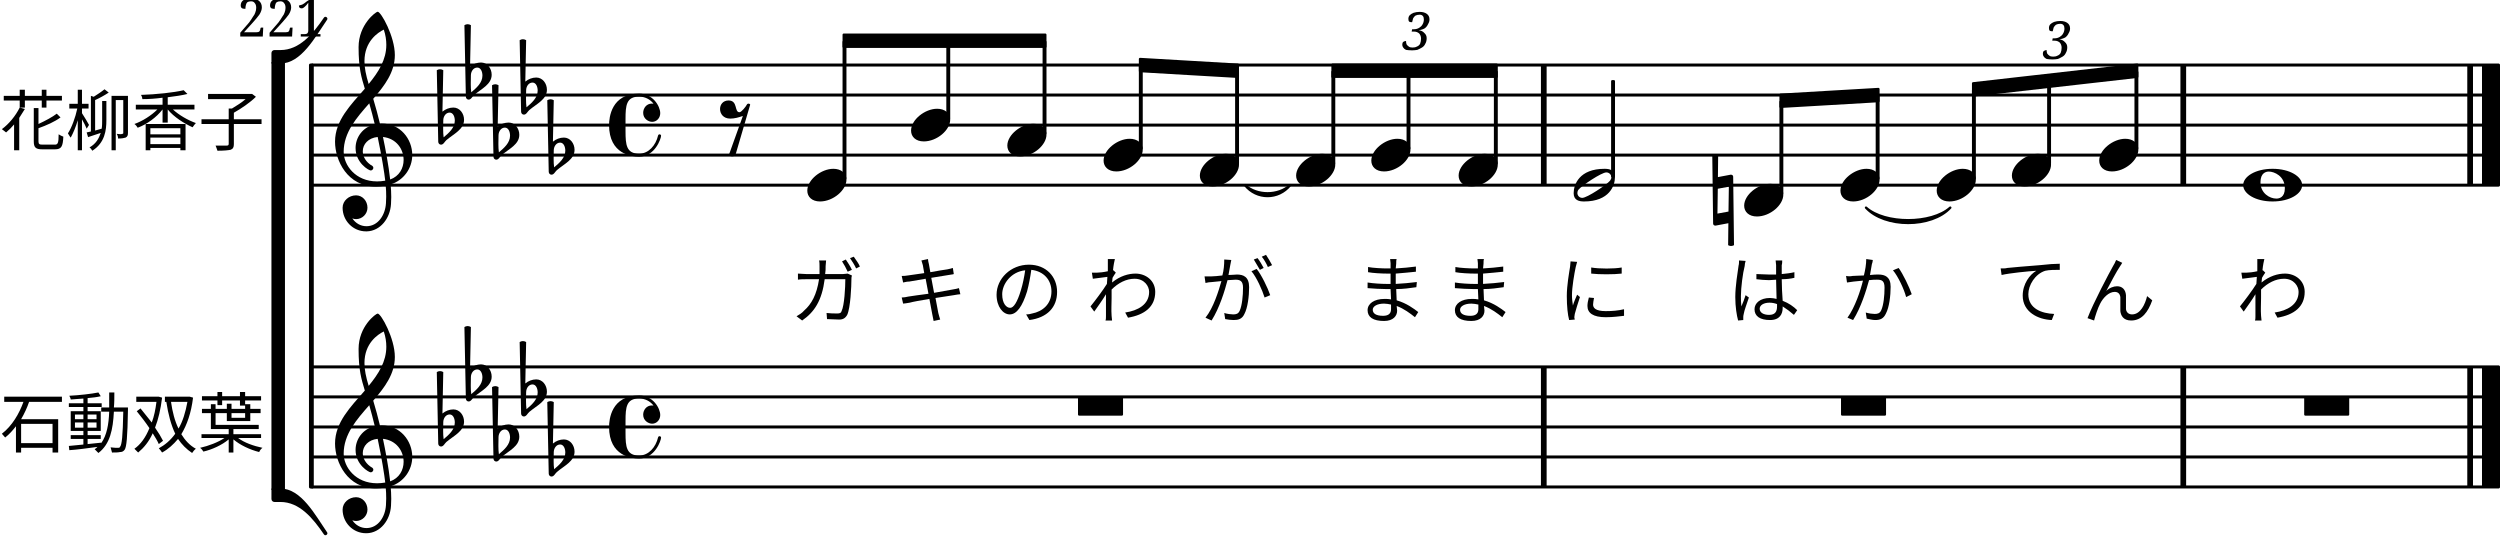
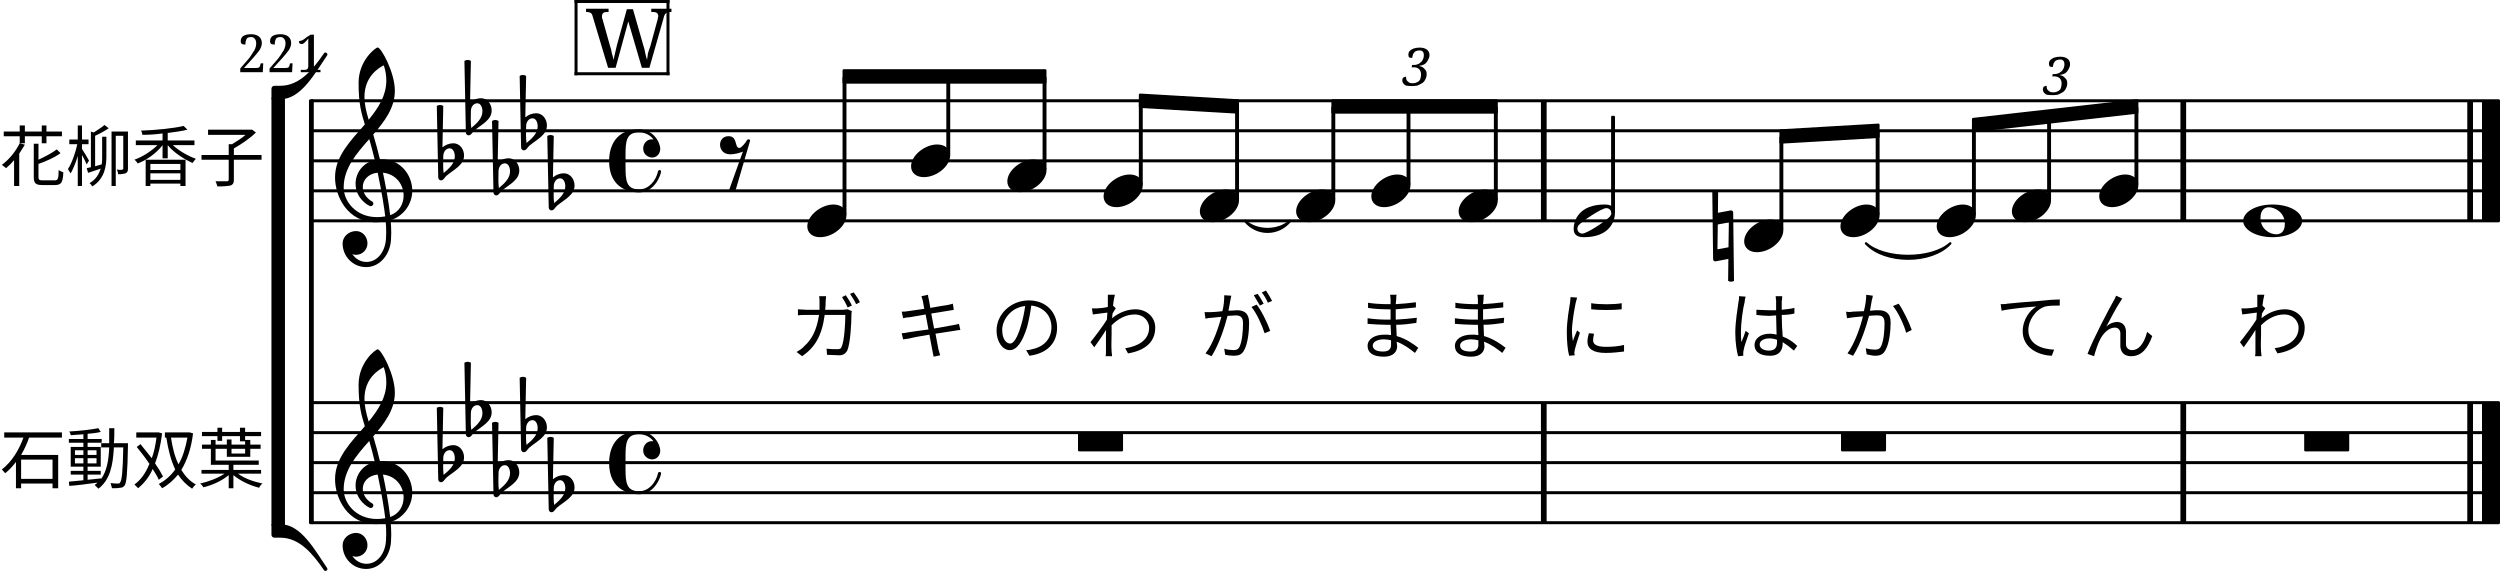
- <svg xmlns="http://www.w3.org/2000/svg" version="1.2" width="146.32mm" height="31.39mm" viewBox="-1.815 -0 83.265 17.862">
+ <svg xmlns="http://www.w3.org/2000/svg" version="1.2" width="146.32mm" height="33.48mm" viewBox="-1.815 -0 83.265 19.052">
  <style type="text/css">

tspan { white-space: pre; }

</style>
-   <g transform="translate(49.507, 4.1657)">
-     <rect x="0" y="-2" width="0.19" height="4" ry="0" fill="currentColor" />
-   </g>
-   <g transform="translate(8.5358, 6.1657)">
-     <line stroke-linejoin="round" stroke-linecap="round" stroke-width="0.1" stroke="currentColor" x1="0.05" y1="0" x2="72.865" y2="0" />
-   </g>
-   <g transform="translate(8.5358, 5.1657)">
-     <line stroke-linejoin="round" stroke-linecap="round" stroke-width="0.1" stroke="currentColor" x1="0.05" y1="0" x2="72.865" y2="0" />
-   </g>
-   <g transform="translate(8.5358, 4.1657)">
-     <line stroke-linejoin="round" stroke-linecap="round" stroke-width="0.1" stroke="currentColor" x1="0.05" y1="0" x2="72.865" y2="0" />
-   </g>
-   <g transform="translate(8.5358, 3.1657)">
-     <line stroke-linejoin="round" stroke-linecap="round" stroke-width="0.1" stroke="currentColor" x1="0.05" y1="0" x2="72.865" y2="0" />
-   </g>
-   <g transform="translate(8.5358, 2.1657)">
-     <line stroke-linejoin="round" stroke-linecap="round" stroke-width="0.1" stroke="currentColor" x1="0.05" y1="0" x2="72.865" y2="0" />
-   </g>
-   <g transform="translate(80.8503, 14.2194)">
+   <g transform="translate(49.507, 5.3557)">
+     <rect x="0" y="-2" width="0.19" height="4" ry="0" fill="currentColor" />
+   </g>
+   <g transform="translate(8.5358, 7.3557)">
+     <line stroke-linejoin="round" stroke-linecap="round" stroke-width="0.1" stroke="currentColor" x1="0.05" y1="0" x2="72.865" y2="0" />
+   </g>
+   <g transform="translate(8.5358, 6.3557)">
+     <line stroke-linejoin="round" stroke-linecap="round" stroke-width="0.1" stroke="currentColor" x1="0.05" y1="0" x2="72.865" y2="0" />
+   </g>
+   <g transform="translate(8.5358, 5.3557)">
+     <line stroke-linejoin="round" stroke-linecap="round" stroke-width="0.1" stroke="currentColor" x1="0.05" y1="0" x2="72.865" y2="0" />
+   </g>
+   <g transform="translate(8.5358, 4.3557)">
+     <line stroke-linejoin="round" stroke-linecap="round" stroke-width="0.1" stroke="currentColor" x1="0.05" y1="0" x2="72.865" y2="0" />
+   </g>
+   <g transform="translate(8.5358, 3.3557)">
+     <line stroke-linejoin="round" stroke-linecap="round" stroke-width="0.1" stroke="currentColor" x1="0.05" y1="0" x2="72.865" y2="0" />
+   </g>
+   <g transform="translate(80.8503, 15.4093)">
    <rect x="0" y="-2" width="0.6" height="4" ry="0" fill="currentColor" />
  </g>
-   <g transform="translate(80.3603, 14.2194)">
-     <rect x="0" y="-2" width="0.19" height="4" ry="0" fill="currentColor" />
-   </g>
-   <g transform="translate(80.8503, 4.1657)">
+   <g transform="translate(80.3603, 15.4093)">
+     <rect x="0" y="-2" width="0.19" height="4" ry="0" fill="currentColor" />
+   </g>
+   <g transform="translate(80.8503, 5.3557)">
    <rect x="0" y="-2" width="0.6" height="4" ry="0" fill="currentColor" />
  </g>
-   <g transform="translate(80.3603, 4.1657)">
-     <rect x="0" y="-2" width="0.19" height="4" ry="0" fill="currentColor" />
-   </g>
-   <g transform="translate(70.8063, 14.2194)">
-     <rect x="0" y="-2" width="0.19" height="4" ry="0" fill="currentColor" />
-   </g>
-   <g transform="translate(70.8063, 4.1657)">
-     <rect x="0" y="-2" width="0.19" height="4" ry="0" fill="currentColor" />
-   </g>
-   <g transform="translate(8.5358, 16.2194)">
-     <line stroke-linejoin="round" stroke-linecap="round" stroke-width="0.1" stroke="currentColor" x1="0.05" y1="0" x2="72.865" y2="0" />
-   </g>
-   <g transform="translate(8.5358, 15.2194)">
-     <line stroke-linejoin="round" stroke-linecap="round" stroke-width="0.1" stroke="currentColor" x1="0.05" y1="0" x2="72.865" y2="0" />
-   </g>
-   <g transform="translate(8.5358, 14.2194)">
-     <line stroke-linejoin="round" stroke-linecap="round" stroke-width="0.1" stroke="currentColor" x1="0.05" y1="0" x2="72.865" y2="0" />
-   </g>
-   <g transform="translate(8.5358, 13.2194)">
-     <line stroke-linejoin="round" stroke-linecap="round" stroke-width="0.1" stroke="currentColor" x1="0.05" y1="0" x2="72.865" y2="0" />
-   </g>
-   <g transform="translate(8.5358, 12.2194)">
-     <line stroke-linejoin="round" stroke-linecap="round" stroke-width="0.1" stroke="currentColor" x1="0.05" y1="0" x2="72.865" y2="0" />
-   </g>
-   <g transform="translate(49.507, 14.2194)">
-     <rect x="0" y="-2" width="0.19" height="4" ry="0" fill="currentColor" />
-   </g>
-   <g transform="translate(8.4758, 9.1926)">
+   <g transform="translate(80.3603, 5.3557)">
+     <rect x="0" y="-2" width="0.19" height="4" ry="0" fill="currentColor" />
+   </g>
+   <g transform="translate(70.8063, 15.4093)">
+     <rect x="0" y="-2" width="0.19" height="4" ry="0" fill="currentColor" />
+   </g>
+   <g transform="translate(70.8063, 5.3557)">
+     <rect x="0" y="-2" width="0.19" height="4" ry="0" fill="currentColor" />
+   </g>
+   <g transform="translate(8.5358, 17.4093)">
+     <line stroke-linejoin="round" stroke-linecap="round" stroke-width="0.1" stroke="currentColor" x1="0.05" y1="0" x2="72.865" y2="0" />
+   </g>
+   <g transform="translate(8.5358, 16.4093)">
+     <line stroke-linejoin="round" stroke-linecap="round" stroke-width="0.1" stroke="currentColor" x1="0.05" y1="0" x2="72.865" y2="0" />
+   </g>
+   <g transform="translate(8.5358, 15.4093)">
+     <line stroke-linejoin="round" stroke-linecap="round" stroke-width="0.1" stroke="currentColor" x1="0.05" y1="0" x2="72.865" y2="0" />
+   </g>
+   <g transform="translate(8.5358, 14.4093)">
+     <line stroke-linejoin="round" stroke-linecap="round" stroke-width="0.1" stroke="currentColor" x1="0.05" y1="0" x2="72.865" y2="0" />
+   </g>
+   <g transform="translate(8.5358, 13.4093)">
+     <line stroke-linejoin="round" stroke-linecap="round" stroke-width="0.1" stroke="currentColor" x1="0.05" y1="0" x2="72.865" y2="0" />
+   </g>
+   <g transform="translate(49.507, 15.4093)">
+     <rect x="0" y="-2" width="0.19" height="4" ry="0" fill="currentColor" />
+   </g>
+   <g transform="translate(8.4758, 10.3825)">
    <rect x="0" y="-7.077" width="0.16" height="14.154" ry="0.05" fill="currentColor" />
  </g>
-   <g transform="translate(74.9283, 13.2194)">
+   <g transform="translate(74.9283, 14.4093)">
    <path transform="scale(0.004, -0.004)" d="M365 -156h-355c-6 0 -10 4 -10 10v136c0 6 4 10 10 10h355c6 0 10 -4 10 -10v-136c0 -6 -4 -10 -10 -10z" fill="currentColor" />
  </g>
-   <g transform="translate(63.8628, 2.9757)">
+   <g transform="translate(63.8628, 4.1657)">
    <polygon stroke-linejoin="round" stroke-linecap="round" stroke-width="0.08" fill="currentColor" stroke="currentColor" points="5.503 -0.82 5.503 -0.42 0.04 0.2 0.04 -0.2" />
  </g>
-   <g transform="translate(22.1708, 4.1657)">
+   <g transform="translate(22.1708, 5.3557)">
    <path transform="scale(0.004, -0.004)" d="M70 205c79 0 46 -98 91 -98c16 0 54 48 61 63c3 6 8 9 14 9s12 -3 14 -9l-123 -420c-8 -7 -17 -10 -27 -10s-20 3 -28 10l117 326c-34 -12 -69 -22 -105 -22c-58 0 -85 41 -85 80c0 36 24 71 71 71z" fill="currentColor" />
  </g>
-   <g transform="translate(9.3358, 5.1657)">
+   <g transform="translate(9.3358, 6.3557)">
    <path transform="scale(0.004, -0.004)" d="M266 -635h-6c-108 0 -195 88 -195 197c0 58 53 103 112 103c54 0 95 -47 95 -103c0 -52 -43 -95 -95 -95c-11 0 -21 2 -31 6c26 -39 68 -65 117 -65h4zM401 151c19 -89 48 -242 60 -354c76 27 112 94 112 163c0 89 -60 179 -172 191zM74 28c0 -112 98 -247 278 -247 c21 0 44 2 68 6c-7 64 -29 203 -63 364c-79 -8 -124 -61 -124 -119c0 -44 25 -91 81 -123c5 -5 7 -10 7 -15c0 -11 -10 -22 -22 -22c-15 0 -126 62 -126 187c0 88 58 174 160 197c-14 58 -29 117 -46 175c-107 -121 -213 -243 -213 -403zM357 1194c28 0 143 -206 143 -361 c0 -143 -86 -255 -180 -364c21 -68 39 -138 56 -207c5 0 10 1 14 1c155 0 255 -129 255 -262c0 -113 -74 -212 -180 -245c3 -35 5 -70 5 -105c0 -19 -1 -39 -2 -58c-7 -119 -88 -225 -202 -228l1 43c93 2 153 92 159 191c1 18 2 37 2 55c0 31 -1 61 -4 92 c-28 -5 -55 -8 -80 -8c-239 0 -342 217 -342 374c0 177 131 306 248 441c-29 96 -52 170 -52 346c0 189 144 295 159 295zM247 782c0 -55 12 -115 35 -190c82 100 147 202 147 326c0 40 -6 82 -21 127c-49 -24 -161 -97 -161 -263z" fill="currentColor" />
  </g>
-   <g transform="translate(12.8408, 4.1657)">
-     <path transform="scale(0.004, -0.004)" d="M27 41l-1 -66v-11c0 -22 1 -44 4 -66c45 38 93 80 93 139c0 33 -14 67 -43 67c-31 0 -52 -30 -53 -63zM-15 -138l-12 595c8 5 18 8 27 8s19 -3 27 -8l-7 -345c25 21 58 34 91 34c52 0 89 -48 89 -102c0 -80 -86 -117 -147 -169c-15 -13 -24 -38 -45 -38 c-13 0 -23 11 -23 25z" fill="currentColor" />
-   </g>
-   <g transform="translate(13.7608, 2.6657)">
-     <path transform="scale(0.004, -0.004)" d="M27 41l-1 -66v-11c0 -22 1 -44 4 -66c45 38 93 80 93 139c0 33 -14 67 -43 67c-31 0 -52 -30 -53 -63zM-15 -138l-12 595c8 5 18 8 27 8s19 -3 27 -8l-7 -345c25 21 58 34 91 34c52 0 89 -48 89 -102c0 -80 -86 -117 -147 -169c-15 -13 -24 -38 -45 -38 c-13 0 -23 11 -23 25z" fill="currentColor" />
-   </g>
-   <g transform="translate(14.6808, 4.6657)">
-     <path transform="scale(0.004, -0.004)" d="M27 41l-1 -66v-11c0 -22 1 -44 4 -66c45 38 93 80 93 139c0 33 -14 67 -43 67c-31 0 -52 -30 -53 -63zM-15 -138l-12 595c8 5 18 8 27 8s19 -3 27 -8l-7 -345c25 21 58 34 91 34c52 0 89 -48 89 -102c0 -80 -86 -117 -147 -169c-15 -13 -24 -38 -45 -38 c-13 0 -23 11 -23 25z" fill="currentColor" />
-   </g>
-   <g transform="translate(15.6008, 3.1657)">
-     <path transform="scale(0.004, -0.004)" d="M27 41l-1 -66v-11c0 -22 1 -44 4 -66c45 38 93 80 93 139c0 33 -14 67 -43 67c-31 0 -52 -30 -53 -63zM-15 -138l-12 595c8 5 18 8 27 8s19 -3 27 -8l-7 -345c25 21 58 34 91 34c52 0 89 -48 89 -102c0 -80 -86 -117 -147 -169c-15 -13 -24 -38 -45 -38 c-13 0 -23 11 -23 25z" fill="currentColor" />
-   </g>
-   <g transform="translate(16.5208, 5.1657)">
-     <path transform="scale(0.004, -0.004)" d="M27 41l-1 -66v-11c0 -22 1 -44 4 -66c45 38 93 80 93 139c0 33 -14 67 -43 67c-31 0 -52 -30 -53 -63zM-15 -138l-12 595c8 5 18 8 27 8s19 -3 27 -8l-7 -345c25 21 58 34 91 34c52 0 89 -48 89 -102c0 -80 -86 -117 -147 -169c-15 -13 -24 -38 -45 -38 c-13 0 -23 11 -23 25z" fill="currentColor" />
-   </g>
-   <g transform="translate(18.4708, 4.1657)">
+   <g transform="translate(12.8408, 5.3557)">
+     <path transform="scale(0.004, -0.004)" d="M27 41l-1 -66v-11c0 -22 1 -44 4 -66c45 38 93 80 93 139c0 33 -14 67 -43 67c-31 0 -52 -30 -53 -63zM-15 -138l-12 595c8 5 18 8 27 8s19 -3 27 -8l-7 -345c25 21 58 34 91 34c52 0 89 -48 89 -102c0 -80 -86 -117 -147 -169c-15 -13 -24 -38 -45 -38 c-13 0 -23 11 -23 25z" fill="currentColor" />
+   </g>
+   <g transform="translate(13.7608, 3.8557)">
+     <path transform="scale(0.004, -0.004)" d="M27 41l-1 -66v-11c0 -22 1 -44 4 -66c45 38 93 80 93 139c0 33 -14 67 -43 67c-31 0 -52 -30 -53 -63zM-15 -138l-12 595c8 5 18 8 27 8s19 -3 27 -8l-7 -345c25 21 58 34 91 34c52 0 89 -48 89 -102c0 -80 -86 -117 -147 -169c-15 -13 -24 -38 -45 -38 c-13 0 -23 11 -23 25z" fill="currentColor" />
+   </g>
+   <g transform="translate(14.6808, 5.8557)">
+     <path transform="scale(0.004, -0.004)" d="M27 41l-1 -66v-11c0 -22 1 -44 4 -66c45 38 93 80 93 139c0 33 -14 67 -43 67c-31 0 -52 -30 -53 -63zM-15 -138l-12 595c8 5 18 8 27 8s19 -3 27 -8l-7 -345c25 21 58 34 91 34c52 0 89 -48 89 -102c0 -80 -86 -117 -147 -169c-15 -13 -24 -38 -45 -38 c-13 0 -23 11 -23 25z" fill="currentColor" />
+   </g>
+   <g transform="translate(15.6008, 4.3557)">
+     <path transform="scale(0.004, -0.004)" d="M27 41l-1 -66v-11c0 -22 1 -44 4 -66c45 38 93 80 93 139c0 33 -14 67 -43 67c-31 0 -52 -30 -53 -63zM-15 -138l-12 595c8 5 18 8 27 8s19 -3 27 -8l-7 -345c25 21 58 34 91 34c52 0 89 -48 89 -102c0 -80 -86 -117 -147 -169c-15 -13 -24 -38 -45 -38 c-13 0 -23 11 -23 25z" fill="currentColor" />
+   </g>
+   <g transform="translate(16.5208, 6.3557)">
+     <path transform="scale(0.004, -0.004)" d="M27 41l-1 -66v-11c0 -22 1 -44 4 -66c45 38 93 80 93 139c0 33 -14 67 -43 67c-31 0 -52 -30 -53 -63zM-15 -138l-12 595c8 5 18 8 27 8s19 -3 27 -8l-7 -345c25 21 58 34 91 34c52 0 89 -48 89 -102c0 -80 -86 -117 -147 -169c-15 -13 -24 -38 -45 -38 c-13 0 -23 11 -23 25z" fill="currentColor" />
+   </g>
+   <g transform="translate(18.4708, 5.3557)">
    <path transform="scale(0.004, -0.004)" d="M433 -89c0 -22 -50 -174 -183 -174c-59 0 -250 19 -250 263c0 62 18 262 250 262c116 0 176 -106 176 -163c0 -40 -30 -72 -67 -72c-31 0 -75 25 -75 75c0 38 27 77 72 77c4 0 9 0 14 -1c-28 37 -72 59 -120 59c-106 0 -113 -73 -113 -186v-51v-51 c0 -113 7 -187 113 -187c80 0 139 70 158 151c2 7 7 10 12 10c6 0 13 -4 13 -12z" fill="currentColor" />
  </g>
-   <g transform="translate(9.3358, 15.2194)">
+   <g transform="translate(9.3358, 16.4093)">
    <path transform="scale(0.004, -0.004)" d="M266 -635h-6c-108 0 -195 88 -195 197c0 58 53 103 112 103c54 0 95 -47 95 -103c0 -52 -43 -95 -95 -95c-11 0 -21 2 -31 6c26 -39 68 -65 117 -65h4zM401 151c19 -89 48 -242 60 -354c76 27 112 94 112 163c0 89 -60 179 -172 191zM74 28c0 -112 98 -247 278 -247 c21 0 44 2 68 6c-7 64 -29 203 -63 364c-79 -8 -124 -61 -124 -119c0 -44 25 -91 81 -123c5 -5 7 -10 7 -15c0 -11 -10 -22 -22 -22c-15 0 -126 62 -126 187c0 88 58 174 160 197c-14 58 -29 117 -46 175c-107 -121 -213 -243 -213 -403zM357 1194c28 0 143 -206 143 -361 c0 -143 -86 -255 -180 -364c21 -68 39 -138 56 -207c5 0 10 1 14 1c155 0 255 -129 255 -262c0 -113 -74 -212 -180 -245c3 -35 5 -70 5 -105c0 -19 -1 -39 -2 -58c-7 -119 -88 -225 -202 -228l1 43c93 2 153 92 159 191c1 18 2 37 2 55c0 31 -1 61 -4 92 c-28 -5 -55 -8 -80 -8c-239 0 -342 217 -342 374c0 177 131 306 248 441c-29 96 -52 170 -52 346c0 189 144 295 159 295zM247 782c0 -55 12 -115 35 -190c82 100 147 202 147 326c0 40 -6 82 -21 127c-49 -24 -161 -97 -161 -263z" fill="currentColor" />
  </g>
-   <g transform="translate(12.8408, 14.2194)">
-     <path transform="scale(0.004, -0.004)" d="M27 41l-1 -66v-11c0 -22 1 -44 4 -66c45 38 93 80 93 139c0 33 -14 67 -43 67c-31 0 -52 -30 -53 -63zM-15 -138l-12 595c8 5 18 8 27 8s19 -3 27 -8l-7 -345c25 21 58 34 91 34c52 0 89 -48 89 -102c0 -80 -86 -117 -147 -169c-15 -13 -24 -38 -45 -38 c-13 0 -23 11 -23 25z" fill="currentColor" />
-   </g>
-   <g transform="translate(13.7608, 12.7194)">
-     <path transform="scale(0.004, -0.004)" d="M27 41l-1 -66v-11c0 -22 1 -44 4 -66c45 38 93 80 93 139c0 33 -14 67 -43 67c-31 0 -52 -30 -53 -63zM-15 -138l-12 595c8 5 18 8 27 8s19 -3 27 -8l-7 -345c25 21 58 34 91 34c52 0 89 -48 89 -102c0 -80 -86 -117 -147 -169c-15 -13 -24 -38 -45 -38 c-13 0 -23 11 -23 25z" fill="currentColor" />
-   </g>
-   <g transform="translate(14.6808, 14.7194)">
-     <path transform="scale(0.004, -0.004)" d="M27 41l-1 -66v-11c0 -22 1 -44 4 -66c45 38 93 80 93 139c0 33 -14 67 -43 67c-31 0 -52 -30 -53 -63zM-15 -138l-12 595c8 5 18 8 27 8s19 -3 27 -8l-7 -345c25 21 58 34 91 34c52 0 89 -48 89 -102c0 -80 -86 -117 -147 -169c-15 -13 -24 -38 -45 -38 c-13 0 -23 11 -23 25z" fill="currentColor" />
-   </g>
-   <g transform="translate(15.6008, 13.2194)">
-     <path transform="scale(0.004, -0.004)" d="M27 41l-1 -66v-11c0 -22 1 -44 4 -66c45 38 93 80 93 139c0 33 -14 67 -43 67c-31 0 -52 -30 -53 -63zM-15 -138l-12 595c8 5 18 8 27 8s19 -3 27 -8l-7 -345c25 21 58 34 91 34c52 0 89 -48 89 -102c0 -80 -86 -117 -147 -169c-15 -13 -24 -38 -45 -38 c-13 0 -23 11 -23 25z" fill="currentColor" />
-   </g>
-   <g transform="translate(16.5208, 15.2194)">
-     <path transform="scale(0.004, -0.004)" d="M27 41l-1 -66v-11c0 -22 1 -44 4 -66c45 38 93 80 93 139c0 33 -14 67 -43 67c-31 0 -52 -30 -53 -63zM-15 -138l-12 595c8 5 18 8 27 8s19 -3 27 -8l-7 -345c25 21 58 34 91 34c52 0 89 -48 89 -102c0 -80 -86 -117 -147 -169c-15 -13 -24 -38 -45 -38 c-13 0 -23 11 -23 25z" fill="currentColor" />
-   </g>
-   <g transform="translate(18.4708, 14.2194)">
+   <g transform="translate(12.8408, 15.4093)">
+     <path transform="scale(0.004, -0.004)" d="M27 41l-1 -66v-11c0 -22 1 -44 4 -66c45 38 93 80 93 139c0 33 -14 67 -43 67c-31 0 -52 -30 -53 -63zM-15 -138l-12 595c8 5 18 8 27 8s19 -3 27 -8l-7 -345c25 21 58 34 91 34c52 0 89 -48 89 -102c0 -80 -86 -117 -147 -169c-15 -13 -24 -38 -45 -38 c-13 0 -23 11 -23 25z" fill="currentColor" />
+   </g>
+   <g transform="translate(13.7608, 13.9093)">
+     <path transform="scale(0.004, -0.004)" d="M27 41l-1 -66v-11c0 -22 1 -44 4 -66c45 38 93 80 93 139c0 33 -14 67 -43 67c-31 0 -52 -30 -53 -63zM-15 -138l-12 595c8 5 18 8 27 8s19 -3 27 -8l-7 -345c25 21 58 34 91 34c52 0 89 -48 89 -102c0 -80 -86 -117 -147 -169c-15 -13 -24 -38 -45 -38 c-13 0 -23 11 -23 25z" fill="currentColor" />
+   </g>
+   <g transform="translate(14.6808, 15.9093)">
+     <path transform="scale(0.004, -0.004)" d="M27 41l-1 -66v-11c0 -22 1 -44 4 -66c45 38 93 80 93 139c0 33 -14 67 -43 67c-31 0 -52 -30 -53 -63zM-15 -138l-12 595c8 5 18 8 27 8s19 -3 27 -8l-7 -345c25 21 58 34 91 34c52 0 89 -48 89 -102c0 -80 -86 -117 -147 -169c-15 -13 -24 -38 -45 -38 c-13 0 -23 11 -23 25z" fill="currentColor" />
+   </g>
+   <g transform="translate(15.6008, 14.4093)">
+     <path transform="scale(0.004, -0.004)" d="M27 41l-1 -66v-11c0 -22 1 -44 4 -66c45 38 93 80 93 139c0 33 -14 67 -43 67c-31 0 -52 -30 -53 -63zM-15 -138l-12 595c8 5 18 8 27 8s19 -3 27 -8l-7 -345c25 21 58 34 91 34c52 0 89 -48 89 -102c0 -80 -86 -117 -147 -169c-15 -13 -24 -38 -45 -38 c-13 0 -23 11 -23 25z" fill="currentColor" />
+   </g>
+   <g transform="translate(16.5208, 16.4093)">
+     <path transform="scale(0.004, -0.004)" d="M27 41l-1 -66v-11c0 -22 1 -44 4 -66c45 38 93 80 93 139c0 33 -14 67 -43 67c-31 0 -52 -30 -53 -63zM-15 -138l-12 595c8 5 18 8 27 8s19 -3 27 -8l-7 -345c25 21 58 34 91 34c52 0 89 -48 89 -102c0 -80 -86 -117 -147 -169c-15 -13 -24 -38 -45 -38 c-13 0 -23 11 -23 25z" fill="currentColor" />
+   </g>
+   <g transform="translate(18.4708, 15.4093)">
    <path transform="scale(0.004, -0.004)" d="M433 -89c0 -22 -50 -174 -183 -174c-59 0 -250 19 -250 263c0 62 18 262 250 262c116 0 176 -106 176 -163c0 -40 -30 -72 -67 -72c-31 0 -75 25 -75 75c0 38 27 77 72 77c4 0 9 0 14 -1c-28 37 -72 59 -120 59c-106 0 -113 -73 -113 -186v-51v-51 c0 -113 7 -187 113 -187c80 0 139 70 158 151c2 7 7 10 12 10c6 0 13 -4 13 -12z" fill="currentColor" />
  </g>
-   <g transform="translate(6.0775, 1.2153)">
+   <g transform="translate(17.6728, 2.259)">
+     <text font-family="serif" font-size="2.772" text-anchor="start" fill="currentColor">
+       <tspan>W</tspan>
+     </text>
+   </g>
+   <g transform="translate(17.6728, 2.259)">
+     <rect x="-0.352" y="-2.259" width="0.1" height="2.506" ry="0" fill="currentColor" />
+   </g>
+   <g transform="translate(17.6728, 2.259)">
+     <rect x="2.71" y="-2.259" width="0.1" height="2.506" ry="0" fill="currentColor" />
+   </g>
+   <g transform="translate(17.6728, 2.259)">
+     <rect x="-0.352" y="0.147" width="3.162" height="0.1" ry="0" fill="currentColor" />
+   </g>
+   <g transform="translate(17.6728, 2.259)">
+     <rect x="-0.352" y="-2.259" width="3.162" height="0.1" ry="0" fill="currentColor" />
+   </g>
+   <g transform="translate(6.0775, 2.4052)">
    <text font-family="serif" font-size="1.746" text-anchor="start" fill="currentColor">
      <tspan>221</tspan>
    </text>
  </g>
-   <g transform="translate(25.0728, 6.1657)">
-     <path transform="scale(0.004, -0.004)" d="M0 -46c0 91 116 182 217 182c63 0 109 -35 109 -90c0 -87 -110 -182 -220 -182c-67 0 -106 39 -106 90z" fill="currentColor" />
-   </g>
-   <g transform="translate(24.4957, 10.5805)">
+   <g transform="translate(25.0728, 7.3557)">
+     <path transform="scale(0.004, -0.004)" d="M0 -46c0 91 116 182 217 182c63 0 109 -35 109 -90c0 -87 -110 -182 -220 -182c-67 0 -106 39 -106 90z" fill="currentColor" />
+   </g>
+   <g transform="translate(24.4957, 11.7704)">
    <text font-family="serif" font-size="2.47" text-anchor="start" fill="currentColor">
      <tspan>ガ</tspan>
    </text>
  </g>
-   <g transform="translate(26.312, 4.1657)">
+   <g transform="translate(26.312, 5.3557)">
    <rect x="-0.065" y="-2.81" width="0.13" height="4.624" ry="0.04" fill="currentColor" />
  </g>
-   <g transform="translate(57.4505, 3.3557)">
+   <g transform="translate(57.4505, 4.5457)">
    <polygon stroke-linejoin="round" stroke-linecap="round" stroke-width="0.08" fill="currentColor" stroke="currentColor" points="3.296 -0.39 3.296 0.01 0.04 0.2 0.04 -0.2" />
  </g>
-   <g transform="translate(28.5289, 4.1657)">
-     <path transform="scale(0.004, -0.004)" d="M0 -46c0 91 116 182 217 182c63 0 109 -35 109 -90c0 -87 -110 -182 -220 -182c-67 0 -106 39 -106 90z" fill="currentColor" />
-   </g>
-   <g transform="translate(27.9519, 10.5805)">
+   <g transform="translate(28.5289, 5.3557)">
+     <path transform="scale(0.004, -0.004)" d="M0 -46c0 91 116 182 217 182c63 0 109 -35 109 -90c0 -87 -110 -182 -220 -182c-67 0 -106 39 -106 90z" fill="currentColor" />
+   </g>
+   <g transform="translate(27.9519, 11.7704)">
    <text font-family="serif" font-size="2.47" text-anchor="start" fill="currentColor">
      <tspan>キ</tspan>
    </text>
  </g>
-   <g transform="translate(29.7681, 4.1657)">
+   <g transform="translate(29.7681, 5.3557)">
    <rect x="-0.065" y="-2.81" width="0.13" height="2.624" ry="0.04" fill="currentColor" />
  </g>
-   <g transform="translate(31.7351, 4.6657)">
-     <path transform="scale(0.004, -0.004)" d="M0 -46c0 91 116 182 217 182c63 0 109 -35 109 -90c0 -87 -110 -182 -220 -182c-67 0 -106 39 -106 90z" fill="currentColor" />
-   </g>
-   <g transform="translate(31.158, 10.5805)">
+   <g transform="translate(31.7351, 5.8557)">
+     <path transform="scale(0.004, -0.004)" d="M0 -46c0 91 116 182 217 182c63 0 109 -35 109 -90c0 -87 -110 -182 -220 -182c-67 0 -106 39 -106 90z" fill="currentColor" />
+   </g>
+   <g transform="translate(31.158, 11.7704)">
    <text font-family="serif" font-size="2.47" text-anchor="start" fill="currentColor">
      <tspan>の</tspan>
    </text>
  </g>
-   <g transform="translate(32.9743, 4.1657)">
+   <g transform="translate(32.9743, 5.3557)">
    <rect x="-0.065" y="-2.81" width="0.13" height="3.124" ry="0.04" fill="currentColor" />
  </g>
-   <g transform="translate(66.2244, 1.9638)">
+   <g transform="translate(66.2244, 3.1537)">
    <text font-family="serif" font-style="italic" font-size="1.746" text-anchor="start" fill="currentColor">
      <tspan>3</tspan>
    </text>
  </g>
-   <g transform="translate(34.9412, 5.1657)">
-     <path transform="scale(0.004, -0.004)" d="M0 -46c0 91 116 182 217 182c63 0 109 -35 109 -90c0 -87 -110 -182 -220 -182c-67 0 -106 39 -106 90z" fill="currentColor" />
-   </g>
-   <g transform="translate(34.3642, 10.5805)">
+   <g transform="translate(34.9412, 6.3557)">
+     <path transform="scale(0.004, -0.004)" d="M0 -46c0 91 116 182 217 182c63 0 109 -35 109 -90c0 -87 -110 -182 -220 -182c-67 0 -106 39 -106 90z" fill="currentColor" />
+   </g>
+   <g transform="translate(34.3642, 11.7704)">
    <text font-family="serif" font-size="2.47" text-anchor="start" fill="currentColor">
      <tspan>わ</tspan>
    </text>
  </g>
-   <g transform="translate(36.1804, 4.1657)">
+   <g transform="translate(36.1804, 5.3557)">
    <rect x="-0.065" y="-1.996" width="0.13" height="2.81" ry="0.04" fill="currentColor" />
  </g>
-   <g transform="translate(38.1474, 5.6657)">
-     <path transform="scale(0.004, -0.004)" d="M0 -46c0 91 116 182 217 182c63 0 109 -35 109 -90c0 -87 -110 -182 -220 -182c-67 0 -106 39 -106 90z" fill="currentColor" />
-   </g>
-   <g transform="translate(38.1474, 10.5805)">
+   <g transform="translate(38.1474, 6.8557)">
+     <path transform="scale(0.004, -0.004)" d="M0 -46c0 91 116 182 217 182c63 0 109 -35 109 -90c0 -87 -110 -182 -220 -182c-67 0 -106 39 -106 90z" fill="currentColor" />
+   </g>
+   <g transform="translate(38.1474, 11.7704)">
    <text font-family="serif" font-size="2.47" text-anchor="start" fill="currentColor">
      <tspan>が</tspan>
    </text>
  </g>
-   <g transform="translate(39.3866, 4.1657)">
+   <g transform="translate(39.3866, 5.3557)">
    <rect x="-0.065" y="-1.814" width="0.13" height="3.127" ry="0.04" fill="currentColor" />
  </g>
-   <g transform="translate(41.3536, 5.6657)">
-     <path transform="scale(0.004, -0.004)" d="M0 -46c0 91 116 182 217 182c63 0 109 -35 109 -90c0 -87 -110 -182 -220 -182c-67 0 -106 39 -106 90z" fill="currentColor" />
-   </g>
-   <g transform="translate(42.5928, 4.1657)">
+   <g transform="translate(41.3536, 6.8557)">
+     <path transform="scale(0.004, -0.004)" d="M0 -46c0 91 116 182 217 182c63 0 109 -35 109 -90c0 -87 -110 -182 -220 -182c-67 0 -106 39 -106 90z" fill="currentColor" />
+   </g>
+   <g transform="translate(42.5928, 5.3557)">
    <rect x="-0.065" y="-1.81" width="0.13" height="3.124" ry="0.04" fill="currentColor" />
  </g>
-   <g transform="translate(59.4825, 4.1657)">
+   <g transform="translate(59.4825, 5.3557)">
    <path stroke-width="0.08" stroke-linejoin="round" stroke-linecap="round" stroke="currentColor" fill="currentColor" d="M0.852 2.75C1.475 3.429 3.035 3.429 3.658 2.75L3.658 2.75C3.035 3.309 1.475 3.309 0.852 2.75z" />
  </g>
-   <g transform="translate(43.8578, 5.1657)">
-     <path transform="scale(0.004, -0.004)" d="M0 -46c0 91 116 182 217 182c63 0 109 -35 109 -90c0 -87 -110 -182 -220 -182c-67 0 -106 39 -106 90z" fill="currentColor" />
-   </g>
-   <g transform="translate(43.2807, 10.5805)">
+   <g transform="translate(43.8578, 6.3557)">
+     <path transform="scale(0.004, -0.004)" d="M0 -46c0 91 116 182 217 182c63 0 109 -35 109 -90c0 -87 -110 -182 -220 -182c-67 0 -106 39 -106 90z" fill="currentColor" />
+   </g>
+   <g transform="translate(43.2807, 11.7704)">
    <text font-family="serif" font-size="2.47" text-anchor="start" fill="currentColor">
      <tspan>ま</tspan>
    </text>
  </g>
-   <g transform="translate(45.097, 4.1657)">
+   <g transform="translate(45.097, 5.3557)">
    <rect x="-0.065" y="-1.81" width="0.13" height="2.624" ry="0.04" fill="currentColor" />
  </g>
-   <g transform="translate(46.7661, 5.6657)">
-     <path transform="scale(0.004, -0.004)" d="M0 -46c0 91 116 182 217 182c63 0 109 -35 109 -90c0 -87 -110 -182 -220 -182c-67 0 -106 39 -106 90z" fill="currentColor" />
-   </g>
-   <g transform="translate(46.189, 10.5805)">
+   <g transform="translate(46.7661, 6.8557)">
+     <path transform="scale(0.004, -0.004)" d="M0 -46c0 91 116 182 217 182c63 0 109 -35 109 -90c0 -87 -110 -182 -220 -182c-67 0 -106 39 -106 90z" fill="currentColor" />
+   </g>
+   <g transform="translate(46.189, 11.7704)">
    <text font-family="serif" font-size="2.47" text-anchor="start" fill="currentColor">
      <tspan>ま</tspan>
    </text>
  </g>
-   <g transform="translate(48.0053, 4.1657)">
+   <g transform="translate(48.0053, 5.3557)">
    <rect x="-0.065" y="-1.81" width="0.13" height="3.124" ry="0.04" fill="currentColor" />
  </g>
-   <g transform="translate(42.5278, 2.3557)">
+   <g transform="translate(42.5278, 3.5457)">
    <polygon stroke-linejoin="round" stroke-linecap="round" stroke-width="0.08" fill="currentColor" stroke="currentColor" points="5.503 -0.2 5.503 0.2 0.04 0.2 0.04 -0.2" />
  </g>
-   <g transform="translate(50.597, 6.1657)">
+   <g transform="translate(50.597, 7.3557)">
    <path transform="scale(0.004, -0.004)" d="M72 -106c40 0 204 110 231 143c7 9 11 19 11 28c0 22 -18 41 -42 41c-40 0 -204 -110 -231 -143c-7 -9 -10 -19 -10 -28c0 -22 17 -41 41 -41zM0 -67c0 71 46 203 258 203c41 0 86 -10 86 -69c0 -71 -46 -203 -258 -203c-41 0 -86 10 -86 69z" fill="currentColor" />
  </g>
-   <g transform="translate(50.0565, 10.5805)">
+   <g transform="translate(50.0565, 11.7704)">
    <text font-family="serif" font-size="2.47" text-anchor="start" fill="currentColor">
      <tspan>に</tspan>
    </text>
  </g>
-   <g transform="translate(51.9094, 4.1657)">
+   <g transform="translate(51.9094, 5.3557)">
    <rect x="-0.065" y="-1.5" width="0.13" height="3.241" ry="0.04" fill="currentColor" />
  </g>
-   <g transform="translate(-1.8149, 14.8992)">
+   <g transform="translate(-1.8149, 16.0892)">
    <text font-family="serif" font-size="2.2" text-anchor="start" fill="currentColor">
      <tspan>石動双葉</tspan>
    </text>
  </g>
-   <g transform="translate(7.2258, 1.8907)">
+   <g transform="translate(7.2258, 3.0807)">
    <path transform="scale(0.004, -0.004)" d="M0 -56v87c0 14 11 25 25 25h50c159 0 271 136 362 270c3 5 8 7 12 7c8 0 17 -7 17 -16c0 -3 -1 -6 -3 -9c-99 -144 -215 -364 -388 -364h-75z" fill="currentColor" />
  </g>
-   <g transform="translate(7.2258, 16.4944)">
+   <g transform="translate(7.2258, 17.6843)">
    <path transform="scale(0.004, -0.004)" d="M0 56h75c173 0 289 -220 388 -364c2 -3 3 -6 3 -9c0 -9 -9 -16 -17 -16c-4 0 -9 2 -12 7c-91 134 -203 270 -362 270h-50c-14 0 -25 11 -25 25v87z" fill="currentColor" />
  </g>
-   <g transform="translate(7.2258, 9.1926)">
+   <g transform="translate(7.2258, 10.3825)">
    <rect x="0" y="-7.122" width="0.45" height="14.244" ry="0" fill="currentColor" />
  </g>
-   <g transform="translate(56.2763, 6.6657)">
-     <path transform="scale(0.004, -0.004)" d="M0 -46c0 91 116 182 217 182c63 0 109 -35 109 -90c0 -87 -110 -182 -220 -182c-67 0 -106 39 -106 90z" fill="currentColor" />
-   </g>
-   <g transform="translate(55.6993, 10.5805)">
+   <g transform="translate(56.2763, 7.8557)">
+     <path transform="scale(0.004, -0.004)" d="M0 -46c0 91 116 182 217 182c63 0 109 -35 109 -90c0 -87 -110 -182 -220 -182c-67 0 -106 39 -106 90z" fill="currentColor" />
+   </g>
+   <g transform="translate(55.6993, 11.7704)">
    <text font-family="serif" font-size="2.47" text-anchor="start" fill="currentColor">
      <tspan>は</tspan>
    </text>
  </g>
-   <g transform="translate(57.5155, 4.1657)">
+   <g transform="translate(57.5155, 5.3557)">
    <rect x="-0.065" y="-0.814" width="0.13" height="3.127" ry="0.04" fill="currentColor" />
  </g>
-   <g transform="translate(55.2421, 6.6657)">
+   <g transform="translate(55.2421, 7.8557)">
    <path transform="scale(0.004, -0.004)" d="M-7 375c8 4 17 7 25 7s16 -3 24 -7l-2 -183l106 20h3c10 0 18 -7 18 -17l7 -570c-8 -4 -17 -7 -25 -7s-16 3 -24 7l2 183l-106 -20h-3c-10 0 -18 7 -18 17zM131 112l-92 -17l-3 -207l92 17z" fill="currentColor" />
  </g>
-   <g transform="translate(59.5017, 13.2194)">
+   <g transform="translate(59.5017, 14.4093)">
    <path transform="scale(0.004, -0.004)" d="M365 -156h-355c-6 0 -10 4 -10 10v136c0 6 4 10 10 10h355c6 0 10 -4 10 -10v-136c0 -6 -4 -10 -10 -10z" fill="currentColor" />
  </g>
-   <g transform="translate(59.4825, 6.1657)">
-     <path transform="scale(0.004, -0.004)" d="M0 -46c0 91 116 182 217 182c63 0 109 -35 109 -90c0 -87 -110 -182 -220 -182c-67 0 -106 39 -106 90z" fill="currentColor" />
-   </g>
-   <g transform="translate(59.4825, 10.5805)">
+   <g transform="translate(59.4825, 7.3557)">
+     <path transform="scale(0.004, -0.004)" d="M0 -46c0 91 116 182 217 182c63 0 109 -35 109 -90c0 -87 -110 -182 -220 -182c-67 0 -106 39 -106 90z" fill="currentColor" />
+   </g>
+   <g transform="translate(59.4825, 11.7704)">
    <text font-family="serif" font-size="2.47" text-anchor="start" fill="currentColor">
      <tspan>か</tspan>
    </text>
  </g>
-   <g transform="translate(60.7217, 4.1657)">
+   <g transform="translate(60.7217, 5.3557)">
    <rect x="-0.065" y="-0.996" width="0.13" height="2.81" ry="0.04" fill="currentColor" />
  </g>
-   <g transform="translate(62.6886, 6.1657)">
-     <path transform="scale(0.004, -0.004)" d="M0 -46c0 91 116 182 217 182c63 0 109 -35 109 -90c0 -87 -110 -182 -220 -182c-67 0 -106 39 -106 90z" fill="currentColor" />
-   </g>
-   <g transform="translate(63.9278, 4.1657)">
+   <g transform="translate(62.6886, 7.3557)">
+     <path transform="scale(0.004, -0.004)" d="M0 -46c0 91 116 182 217 182c63 0 109 -35 109 -90c0 -87 -110 -182 -220 -182c-67 0 -106 39 -106 90z" fill="currentColor" />
+   </g>
+   <g transform="translate(63.9278, 5.3557)">
    <rect x="-0.065" y="-1.197" width="0.13" height="3.011" ry="0.04" fill="currentColor" />
  </g>
-   <g transform="translate(65.1928, 5.6657)">
-     <path transform="scale(0.004, -0.004)" d="M0 -46c0 91 116 182 217 182c63 0 109 -35 109 -90c0 -87 -110 -182 -220 -182c-67 0 -106 39 -106 90z" fill="currentColor" />
-   </g>
-   <g transform="translate(64.6158, 10.5805)">
+   <g transform="translate(65.1928, 6.8557)">
+     <path transform="scale(0.004, -0.004)" d="M0 -46c0 91 116 182 217 182c63 0 109 -35 109 -90c0 -87 -110 -182 -220 -182c-67 0 -106 39 -106 90z" fill="currentColor" />
+   </g>
+   <g transform="translate(64.6158, 11.7704)">
    <text font-family="serif" font-size="2.47" text-anchor="start" fill="currentColor">
      <tspan>て</tspan>
    </text>
  </g>
-   <g transform="translate(66.432, 4.1657)">
+   <g transform="translate(66.432, 5.3557)">
    <rect x="-0.065" y="-1.477" width="0.13" height="2.791" ry="0.04" fill="currentColor" />
  </g>
-   <g transform="translate(36.1154, 2.1657)">
+   <g transform="translate(36.1154, 3.3557)">
    <polygon stroke-linejoin="round" stroke-linecap="round" stroke-width="0.08" fill="currentColor" stroke="currentColor" points="3.296 -0.01 3.296 0.39 0.04 0.2 0.04 -0.2" />
  </g>
-   <g transform="translate(68.1012, 5.1657)">
-     <path transform="scale(0.004, -0.004)" d="M0 -46c0 91 116 182 217 182c63 0 109 -35 109 -90c0 -87 -110 -182 -220 -182c-67 0 -106 39 -106 90z" fill="currentColor" />
-   </g>
-   <g transform="translate(67.5241, 10.5805)">
+   <g transform="translate(68.1012, 6.3557)">
+     <path transform="scale(0.004, -0.004)" d="M0 -46c0 91 116 182 217 182c63 0 109 -35 109 -90c0 -87 -110 -182 -220 -182c-67 0 -106 39 -106 90z" fill="currentColor" />
+   </g>
+   <g transform="translate(67.5241, 11.7704)">
    <text font-family="serif" font-size="2.47" text-anchor="start" fill="currentColor">
      <tspan>ん</tspan>
    </text>
  </g>
-   <g transform="translate(69.3404, 4.1657)">
+   <g transform="translate(69.3404, 5.3557)">
    <rect x="-0.065" y="-1.803" width="0.13" height="2.616" ry="0.04" fill="currentColor" />
  </g>
-   <g transform="translate(44.8893, 1.6609)">
+   <g transform="translate(44.8893, 2.8508)">
    <text font-family="serif" font-style="italic" font-size="1.746" text-anchor="start" fill="currentColor">
      <tspan>3</tspan>
    </text>
  </g>
-   <g transform="translate(72.8963, 6.1657)">
+   <g transform="translate(72.8963, 7.3557)">
    <path transform="scale(0.004, -0.004)" d="M347 -26c0 102 -89 139 -133 139c-23 0 -70 -10 -70 -89c0 -91 76 -136 132 -136c22 0 71 8 71 86zM245 136c144 0 246 -65 246 -136s-102 -136 -246 -136s-245 65 -245 136s101 136 245 136z" fill="currentColor" />
  </g>
-   <g transform="translate(34.0889, 13.2194)">
+   <g transform="translate(34.0889, 14.4093)">
    <path transform="scale(0.004, -0.004)" d="M365 -156h-355c-6 0 -10 4 -10 10v136c0 6 4 10 10 10h355c6 0 10 -4 10 -10v-136c0 -6 -4 -10 -10 -10z" fill="currentColor" />
  </g>
-   <g transform="translate(72.6482, 10.5805)">
+   <g transform="translate(72.6482, 11.7704)">
    <text font-family="serif" font-size="2.47" text-anchor="start" fill="currentColor">
      <tspan>わ</tspan>
    </text>
  </g>
-   <g transform="translate(-1.8149, 4.8323)">
+   <g transform="translate(-1.8149, 6.0223)">
    <text font-family="serif" font-size="2.2" text-anchor="start" fill="currentColor">
      <tspan>花柳香子</tspan>
    </text>
  </g>
-   <g transform="translate(26.247, 1.3557)">
+   <g transform="translate(26.247, 2.5457)">
    <polygon stroke-linejoin="round" stroke-linecap="round" stroke-width="0.08" fill="currentColor" stroke="currentColor" points="6.752 -0.2 6.752 0.2 0.04 0.2 0.04 -0.2" />
  </g>
-   <g transform="translate(38.1474, 4.1657)">
+   <g transform="translate(38.1474, 5.3557)">
    <path stroke-width="0.08" stroke-linejoin="round" stroke-linecap="round" stroke="currentColor" fill="currentColor" d="M1.504 2C1.894 2.484 2.616 2.484 3.006 2L3.006 2C2.616 2.364 1.894 2.364 1.504 2z" />
  </g>
</svg>
